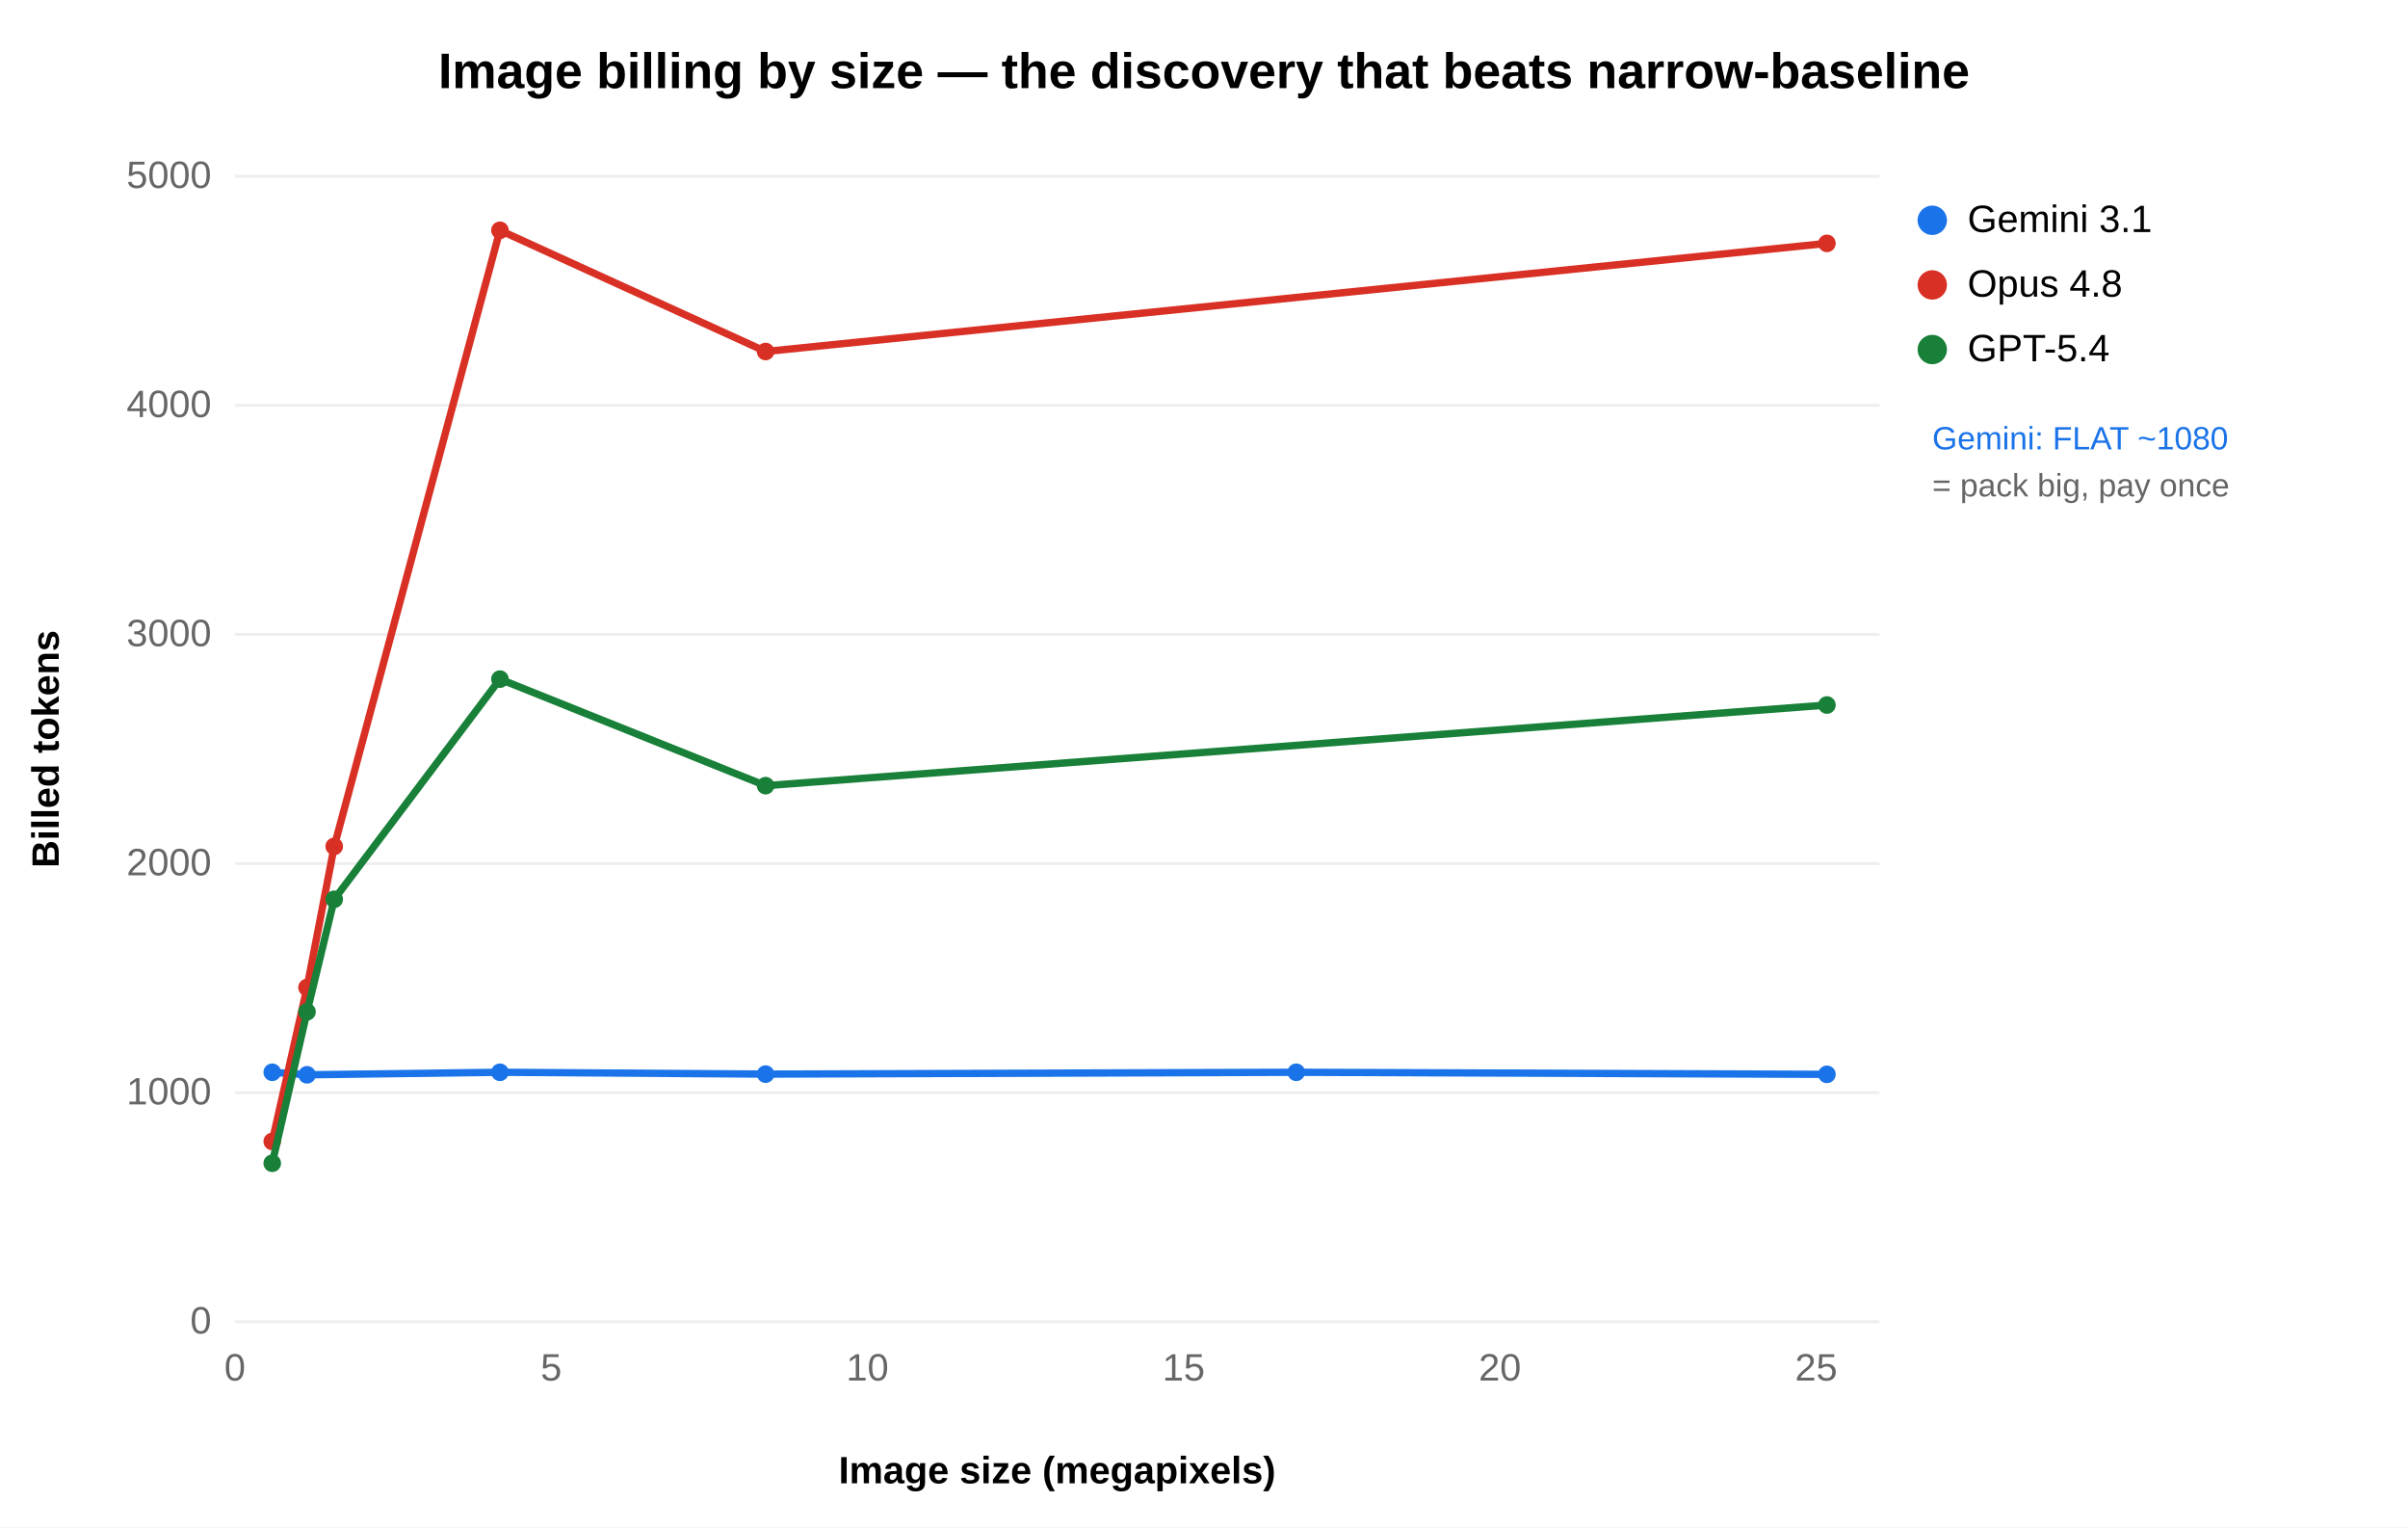
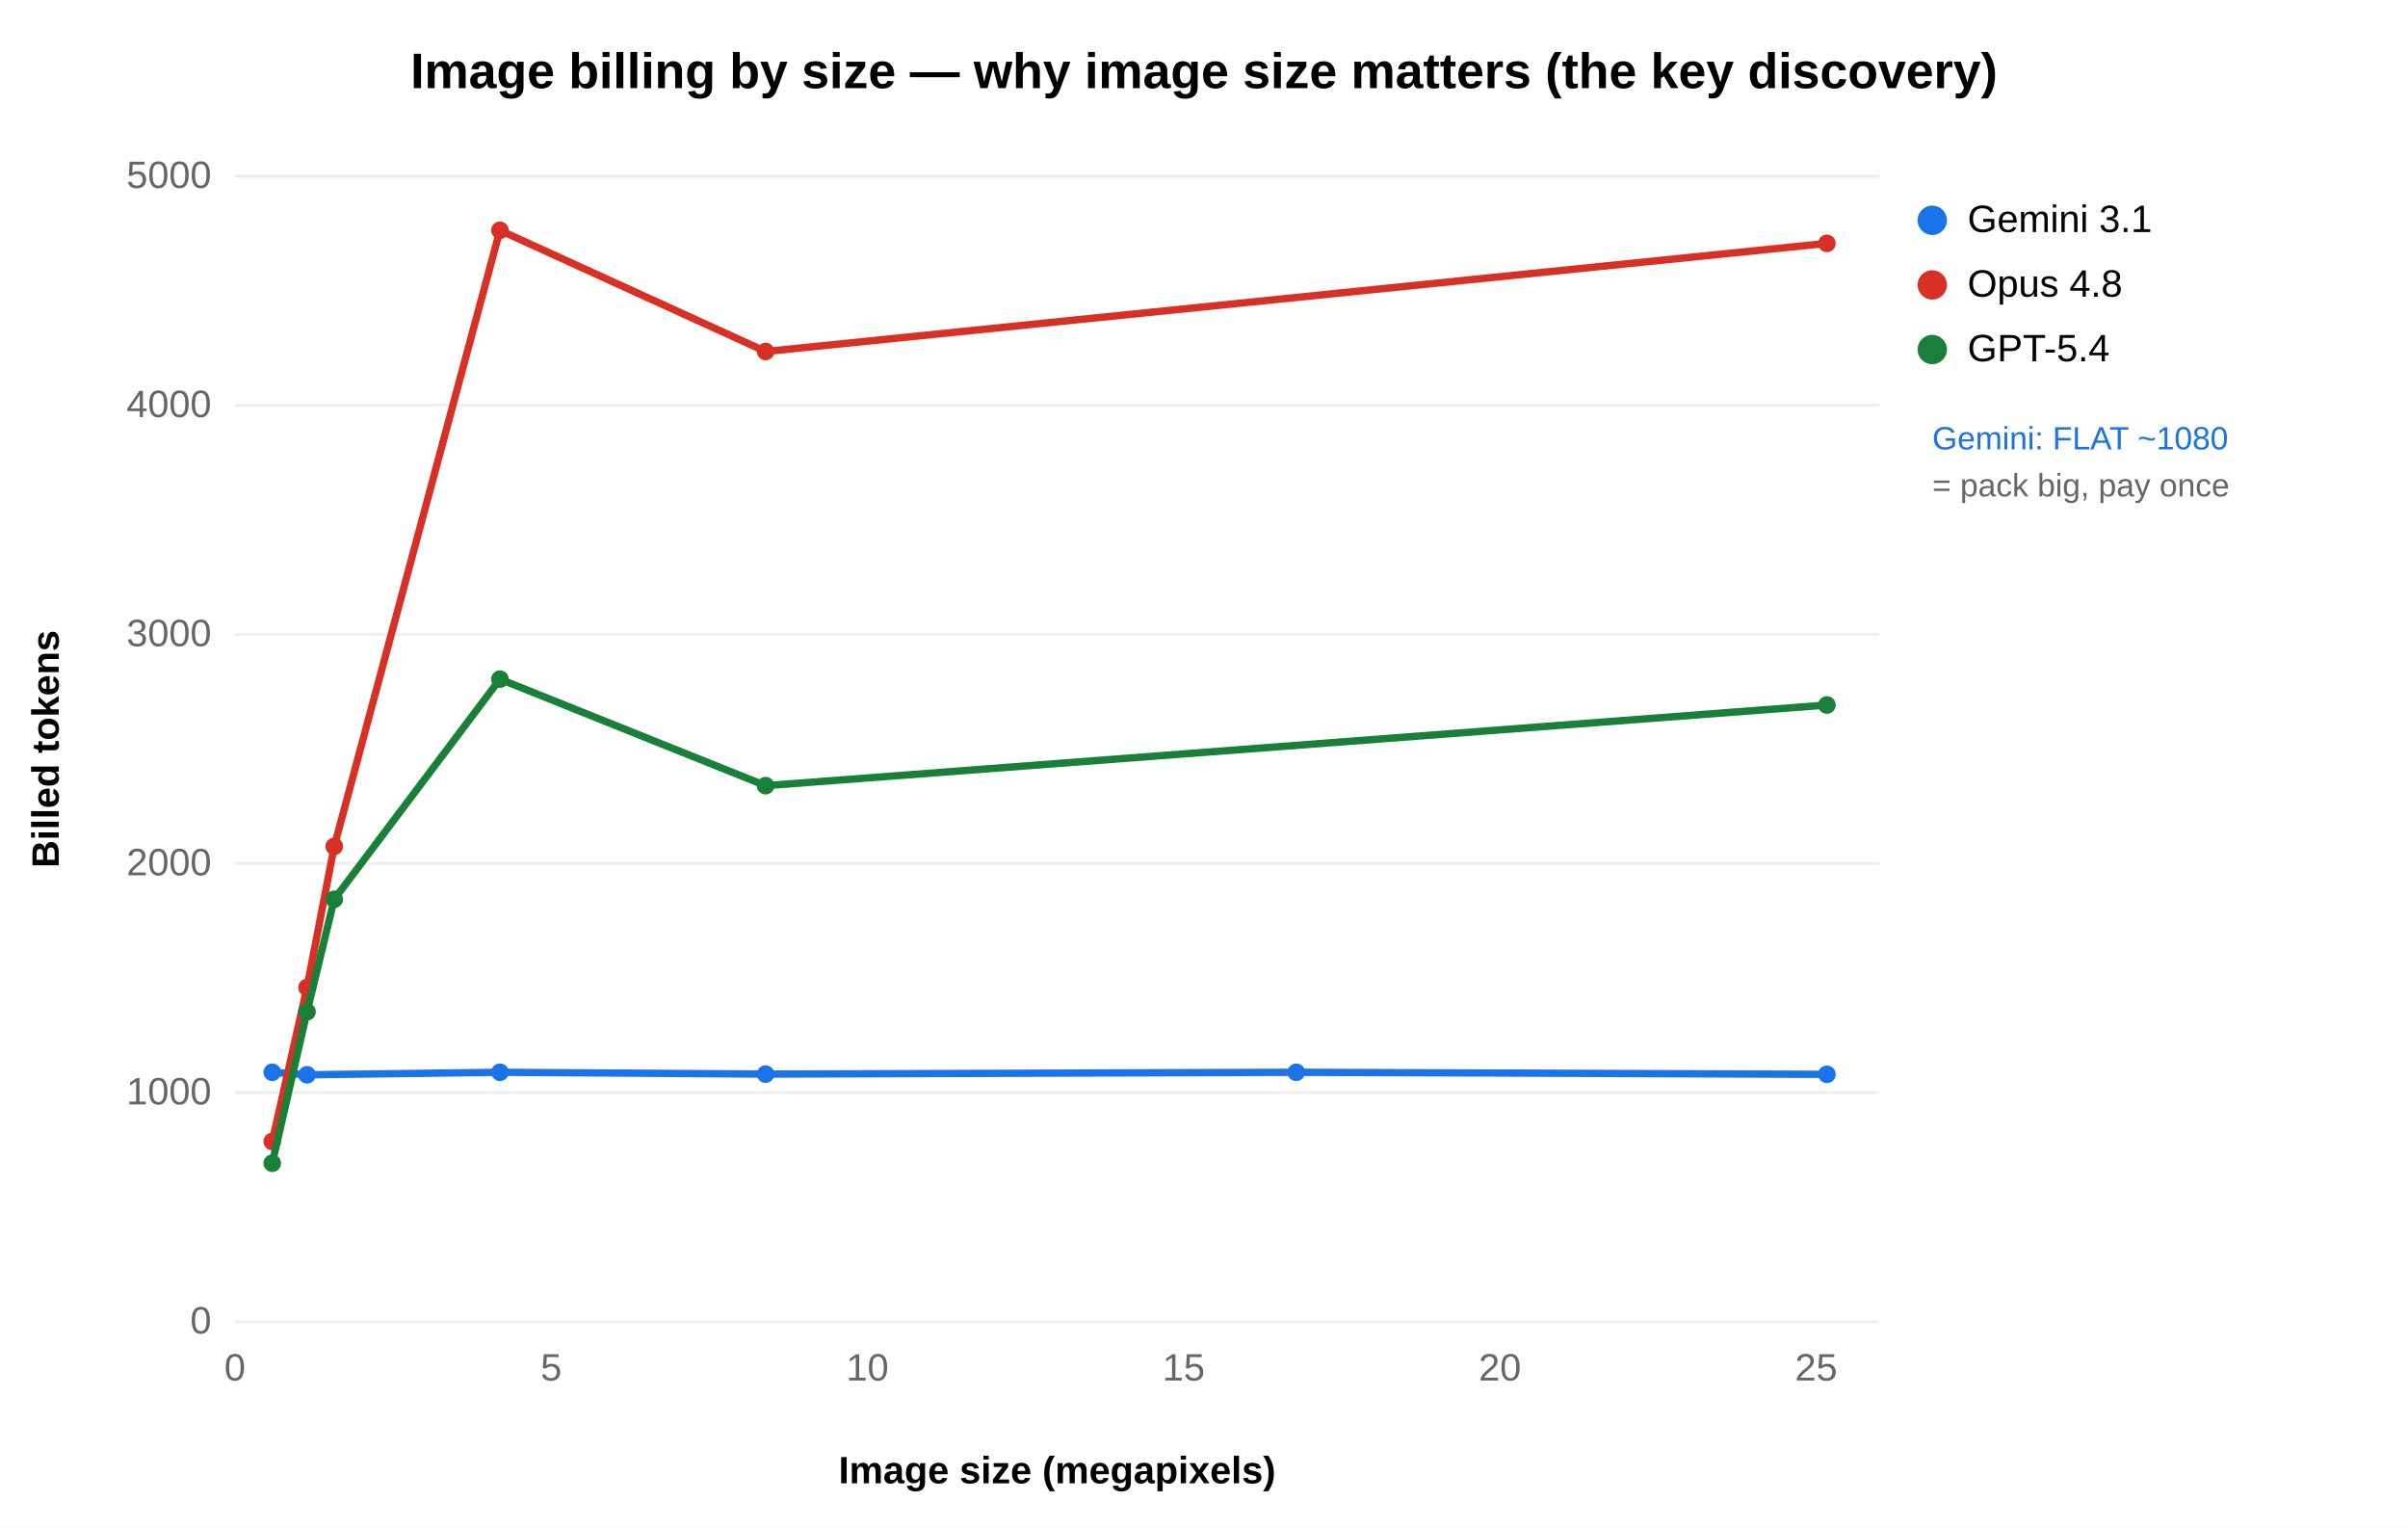
<svg xmlns="http://www.w3.org/2000/svg" width="820" height="520" font-family="Segoe UI,Arial" font-size="13">
  <rect width="820" height="520" fill="#fff" />
-   <text x="410" y="30" text-anchor="middle" font-size="17" font-weight="bold">Image billing by size — the discovery that beats narrow-baseline</text>
+   <text x="410" y="30" text-anchor="middle" font-size="17" font-weight="bold">Image billing by size — why image size matters (the key discovery)</text>
  <line x1="80" y1="450" x2="640" y2="450" stroke="#eee" />
  <text x="72" y="454" text-anchor="end" fill="#666">0</text>
  <line x1="80" y1="372" x2="640" y2="372" stroke="#eee" />
  <text x="72" y="376" text-anchor="end" fill="#666">1000</text>
  <line x1="80" y1="294" x2="640" y2="294" stroke="#eee" />
  <text x="72" y="298" text-anchor="end" fill="#666">2000</text>
  <line x1="80" y1="216" x2="640" y2="216" stroke="#eee" />
  <text x="72" y="220" text-anchor="end" fill="#666">3000</text>
  <line x1="80" y1="138" x2="640" y2="138" stroke="#eee" />
  <text x="72" y="142" text-anchor="end" fill="#666">4000</text>
  <line x1="80" y1="60" x2="640" y2="60" stroke="#eee" />
  <text x="72" y="64" text-anchor="end" fill="#666">5000</text>
  <text x="80" y="470" text-anchor="middle" fill="#666">0</text>
  <text x="187.692" y="470" text-anchor="middle" fill="#666">5</text>
  <text x="295.385" y="470" text-anchor="middle" fill="#666">10</text>
  <text x="403.077" y="470" text-anchor="middle" fill="#666">15</text>
  <text x="510.769" y="470" text-anchor="middle" fill="#666">20</text>
  <text x="618.462" y="470" text-anchor="middle" fill="#666">25</text>
  <text x="360" y="505" text-anchor="middle" font-weight="bold">Image size (megapixels)</text>
  <text x="20" y="255" text-anchor="middle" font-weight="bold" transform="rotate(-90 20 255)">Billed tokens</text>
  <path d="M92.708 365.058 L104.554 365.916 L170.246 365.058 L260.708 365.682 L441.415 365.058 L622.123 365.76 " fill="none" stroke="#1a73e8" stroke-width="2.5" />
  <circle cx="92.708" cy="365.058" r="3" fill="#1a73e8" />
  <circle cx="104.554" cy="365.916" r="3" fill="#1a73e8" />
  <circle cx="170.246" cy="365.058" r="3" fill="#1a73e8" />
  <circle cx="260.708" cy="365.682" r="3" fill="#1a73e8" />
  <circle cx="441.415" cy="365.058" r="3" fill="#1a73e8" />
  <circle cx="622.123" cy="365.76" r="3" fill="#1a73e8" />
  <circle cx="658" cy="75" r="5" fill="#1a73e8" />
  <text x="670" y="79">Gemini 3.1</text>
  <path d="M92.708 388.614 L104.554 336.198 L113.815 288.15 L170.246 78.408 L260.708 119.67 L622.123 82.854 " fill="none" stroke="#d93025" stroke-width="2.5" />
  <circle cx="92.708" cy="388.614" r="3" fill="#d93025" />
  <circle cx="104.554" cy="336.198" r="3" fill="#d93025" />
  <circle cx="113.815" cy="288.15" r="3" fill="#d93025" />
  <circle cx="170.246" cy="78.408" r="3" fill="#d93025" />
  <circle cx="260.708" cy="119.67" r="3" fill="#d93025" />
  <circle cx="622.123" cy="82.854" r="3" fill="#d93025" />
  <circle cx="658" cy="97" r="5" fill="#d93025" />
  <text x="670" y="101">Opus 4.8</text>
  <path d="M92.708 396.024 L104.554 344.466 L113.815 306.168 L170.246 231.21 L260.708 267.48 L622.123 240.024 " fill="none" stroke="#188038" stroke-width="2.5" />
  <circle cx="92.708" cy="396.024" r="3" fill="#188038" />
  <circle cx="104.554" cy="344.466" r="3" fill="#188038" />
  <circle cx="113.815" cy="306.168" r="3" fill="#188038" />
  <circle cx="170.246" cy="231.21" r="3" fill="#188038" />
  <circle cx="260.708" cy="267.48" r="3" fill="#188038" />
  <circle cx="622.123" cy="240.024" r="3" fill="#188038" />
  <circle cx="658" cy="119" r="5" fill="#188038" />
  <text x="670" y="123">GPT-5.4</text>
  <text x="658" y="153" font-size="11" fill="#1a73e8">Gemini: FLAT ~1080</text>
  <text x="658" y="169" font-size="11" fill="#666">= pack big, pay once</text>
</svg>
